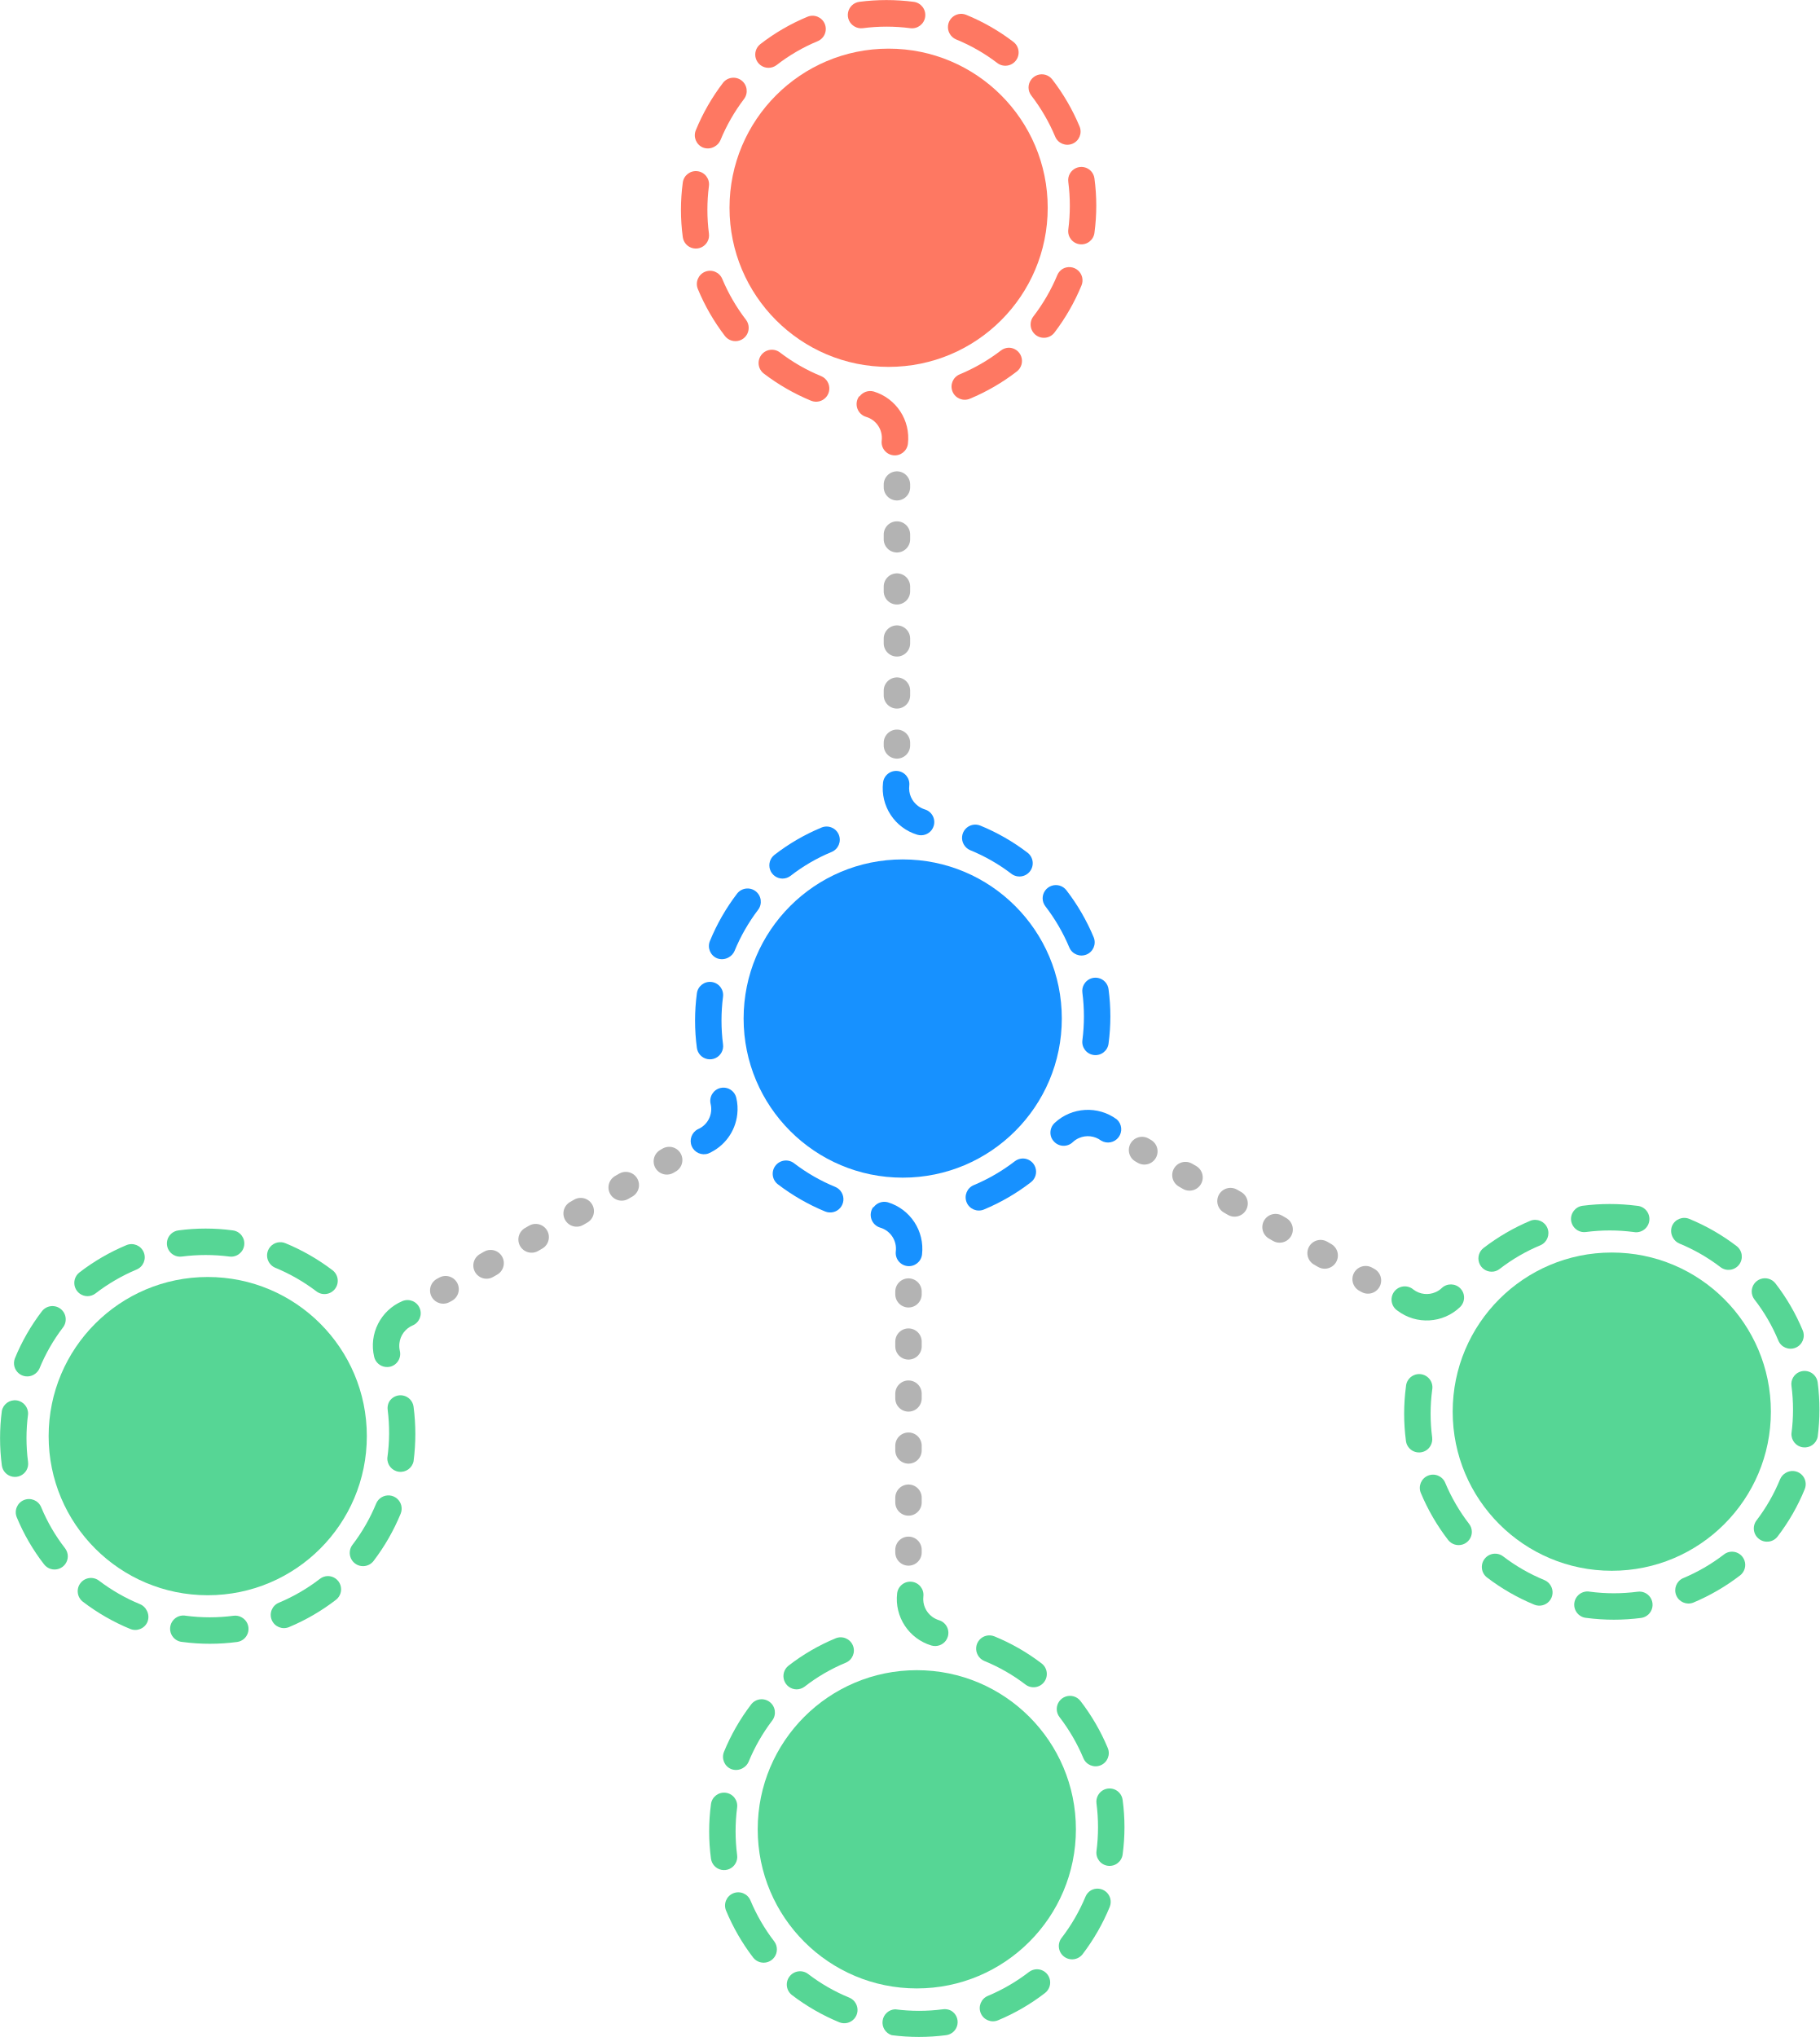
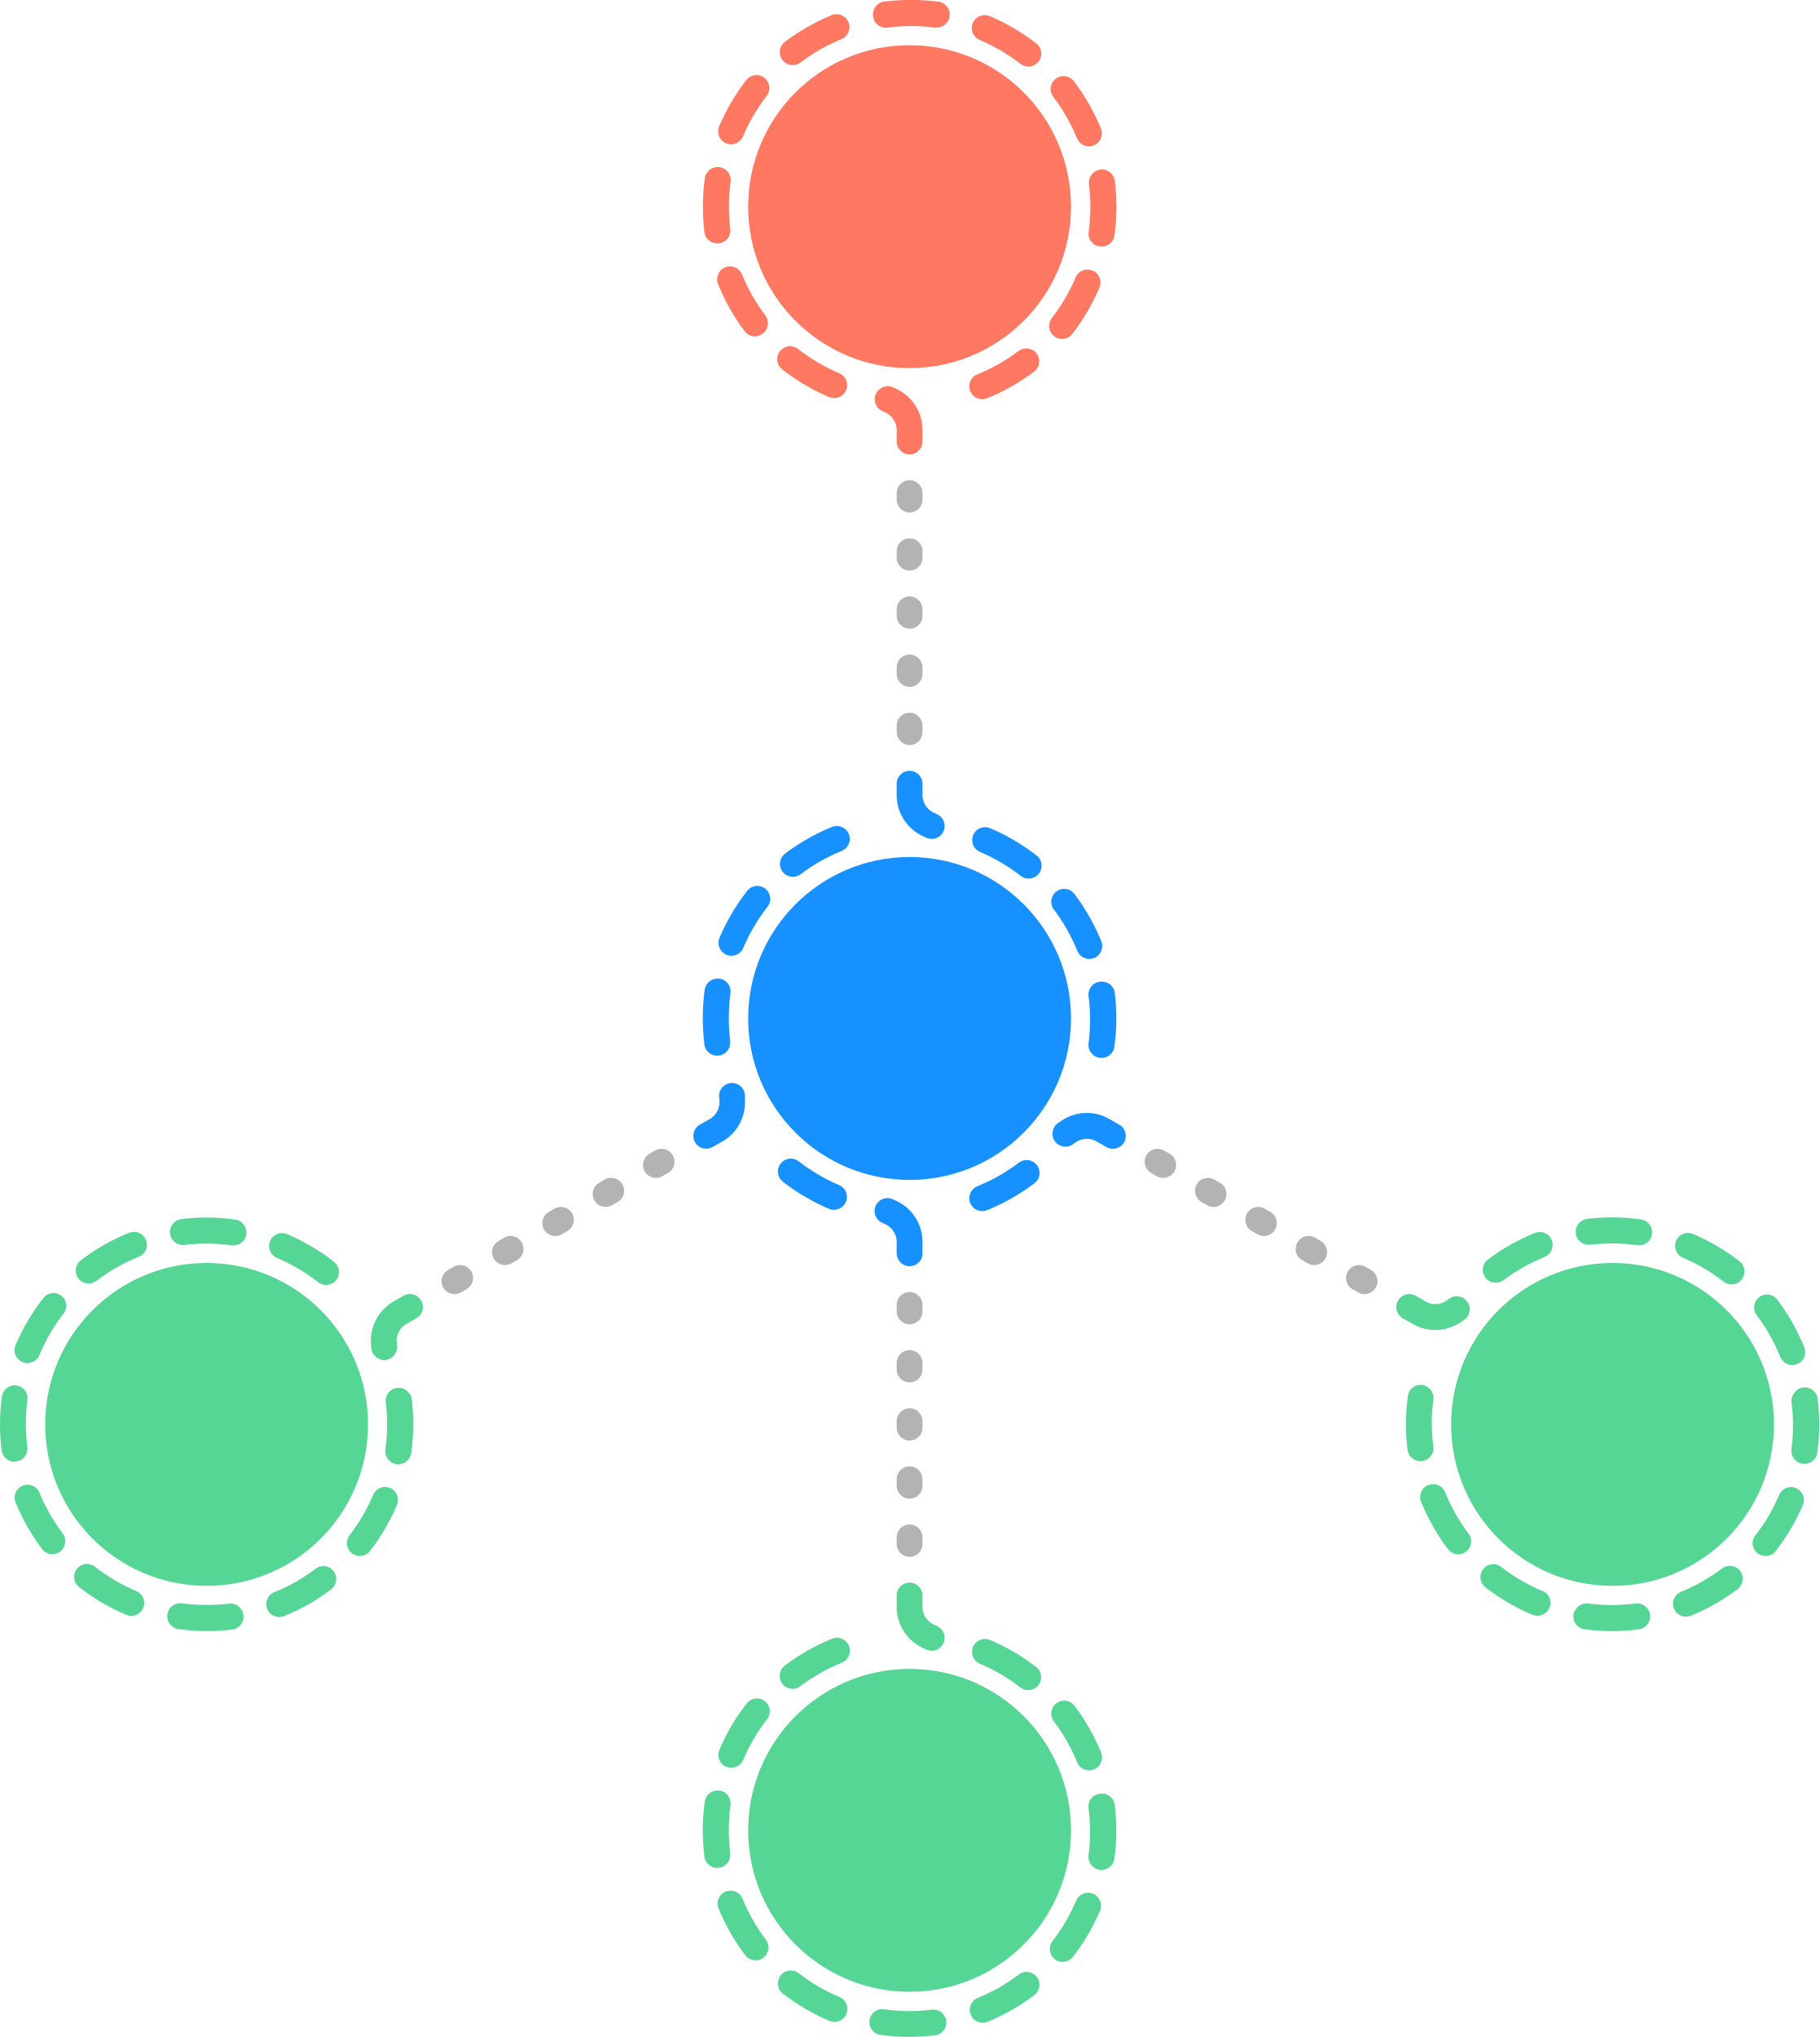
- <svg xmlns="http://www.w3.org/2000/svg" xmlns:xlink="http://www.w3.org/1999/xlink" id="Layer_1" data-name="Layer 1" viewBox="0 0 258.12 288.93">
+ <svg xmlns="http://www.w3.org/2000/svg" viewBox="0 0 281.75 315.43">
  <defs>
-     <style>.cls-1{fill:url(#linear-gradient);}.cls-2{fill:url(#linear-gradient-2);}.cls-3,.cls-4{fill:none;stroke:#b3b3b3;stroke-linecap:round;stroke-miterlimit:10;stroke-width:3.75px;}.cls-4{stroke-dasharray:0.67 6.71;}.cls-5{fill:url(#linear-gradient-3);}.cls-6{fill:url(#linear-gradient-4);}.cls-7{fill:url(#linear-gradient-5);}.cls-8{fill:url(#linear-gradient-6);}.cls-9{fill:url(#linear-gradient-7);}.cls-10{fill:url(#linear-gradient-8);}.cls-11{fill:url(#linear-gradient-9);}.cls-12{fill:url(#linear-gradient-10);}.cls-13{fill:url(#linear-gradient-11);}.cls-14{fill:url(#linear-gradient-12);}.cls-15{fill:url(#linear-gradient-13);}.cls-16{fill:#56d695;}.cls-17{fill:#fe7862;}</style>
-     <linearGradient id="linear-gradient" x1="109.13" y1="120.92" x2="119.13" y2="120.92" gradientUnits="userSpaceOnUse">
-       <stop offset="0" stop-color="#1791ff" />
-       <stop offset="1" stop-color="#1791ff" />
-     </linearGradient>
-     <linearGradient id="linear-gradient-2" x1="109.13" y1="120.92" x2="119.13" y2="120.92" gradientTransform="translate(-55.08 83.38) rotate(-30)" xlink:href="#linear-gradient" />
-     <linearGradient id="linear-gradient-3" x1="98.59" y1="144.76" x2="102.59" y2="144.76" xlink:href="#linear-gradient" />
-     <linearGradient id="linear-gradient-4" x1="93.76" y1="129.81" x2="100.06" y2="129.81" gradientTransform="translate(183.49 298.64) rotate(-173.74)" xlink:href="#linear-gradient" />
-     <linearGradient id="linear-gradient-5" x1="109.62" y1="168.3" x2="119.65" y2="168.3" xlink:href="#linear-gradient" />
-     <linearGradient id="linear-gradient-6" x1="93.93" y1="131.31" x2="100.23" y2="131.31" gradientTransform="translate(290.61 174.3) rotate(126.26)" xlink:href="#linear-gradient" />
-     <linearGradient id="linear-gradient-7" x1="136.99" y1="168.01" x2="146.99" y2="168.01" xlink:href="#linear-gradient" />
-     <linearGradient id="linear-gradient-8" x1="92.72" y1="132.21" x2="99.01" y2="132.21" gradientTransform="translate(236.48 19.36) rotate(66.26)" xlink:href="#linear-gradient" />
-     <linearGradient id="linear-gradient-9" x1="153.53" y1="144.17" x2="157.53" y2="144.17" xlink:href="#linear-gradient" />
-     <linearGradient id="linear-gradient-10" x1="162.65" y1="111.72" x2="166.65" y2="111.72" gradientTransform="translate(-46.75 116.05) rotate(-30)" xlink:href="#linear-gradient" />
-     <linearGradient id="linear-gradient-11" x1="136.47" y1="120.63" x2="146.5" y2="120.63" xlink:href="#linear-gradient" />
-     <linearGradient id="linear-gradient-12" x1="91.17" y1="130.11" x2="97.46" y2="130.11" gradientTransform="matrix(0.59, -0.81, 0.81, 0.59, -31.88, 113.12)" xlink:href="#linear-gradient" />
-     <linearGradient id="linear-gradient-13" x1="105.49" y1="144.47" x2="150.63" y2="144.47" xlink:href="#linear-gradient" />
+     <style>.a{fill:#fe7862;}.b{fill:#1791ff;}.c{fill:#b3b3b3;}.d{fill:#56d695;}</style>
  </defs>
-   <path class="cls-1" d="M111,124.62a1.88,1.88,0,0,1-1.14-3.36,29,29,0,0,1,6.68-3.88,1.87,1.87,0,0,1,1.44,3.46,25.22,25.22,0,0,0-5.83,3.39A1.9,1.9,0,0,1,111,124.62Z" />
-   <path class="cls-2" d="M103.36,135.8a1.9,1.9,0,0,1-1.65.12,1.88,1.88,0,0,1-1-2.45,29.48,29.48,0,0,1,3.84-6.7,1.87,1.87,0,0,1,3,2.27,26.09,26.09,0,0,0-3.35,5.85A1.88,1.88,0,0,1,103.36,135.8Z" />
-   <line class="cls-3" x1="128.88" y1="220.2" x2="128.88" y2="219.83" />
-   <line class="cls-4" x1="128.88" y1="213.11" x2="128.88" y2="186.93" />
-   <line class="cls-3" x1="128.88" y1="183.58" x2="128.88" y2="183.2" />
-   <path class="cls-5" d="M102.34,149.31a1.87,1.87,0,0,1-3.48-.68,29,29,0,0,1,0-7.73,1.87,1.87,0,1,1,3.71.48,26.29,26.29,0,0,0,0,6.75A1.83,1.83,0,0,1,102.34,149.31Z" />
-   <path class="cls-6" d="M102.83,154.28a1.87,1.87,0,0,1,1.62,1.43,6.8,6.8,0,0,1,.14,2.34,6.88,6.88,0,0,1-4.12,5.57A1.88,1.88,0,0,1,99,160.17a3.1,3.1,0,0,0,1.81-3.59,1.88,1.88,0,0,1,1.39-2.26A2,2,0,0,1,102.83,154.28Z" />
-   <path class="cls-7" d="M119.4,169.16a1.88,1.88,0,0,1-2.34,2.68,29.73,29.73,0,0,1-6.7-3.85,1.88,1.88,0,0,1,2.28-3,25.54,25.54,0,0,0,5.85,3.36A1.86,1.86,0,0,1,119.4,169.16Z" />
-   <path class="cls-8" d="M123.94,171.22a1.89,1.89,0,0,1,2-.69,6.9,6.9,0,0,1,4.86,7.41,1.87,1.87,0,0,1-3.72-.44,3.12,3.12,0,0,0-2.21-3.37,1.89,1.89,0,0,1-1-2.91Z" />
-   <path class="cls-9" d="M145.12,164.32a1.88,1.88,0,0,1,1.14,3.36,29.34,29.34,0,0,1-6.68,3.88,1.87,1.87,0,1,1-1.44-3.46,26,26,0,0,0,5.83-3.39A1.9,1.9,0,0,1,145.12,164.32Z" />
-   <path class="cls-10" d="M149.17,161.41a1.88,1.88,0,0,1,.43-2.12,6.91,6.91,0,0,1,8.84-.51,1.88,1.88,0,0,1-2.24,3,3.13,3.13,0,0,0-3.13-.36,3,3,0,0,0-.89.59,1.87,1.87,0,0,1-2.65-.08A1.84,1.84,0,0,1,149.17,161.41Z" />
-   <path class="cls-11" d="M153.78,139.62a1.87,1.87,0,0,1,3.48.69,28.92,28.92,0,0,1,0,7.72,1.87,1.87,0,1,1-3.71-.48,26.22,26.22,0,0,0,0-6.74A1.86,1.86,0,0,1,153.78,139.62Z" />
-   <path class="cls-12" d="M147.91,127.41a1.88,1.88,0,0,1,3.36-1.15,29.56,29.56,0,0,1,3.88,6.68,1.87,1.87,0,1,1-3.46,1.44,26.17,26.17,0,0,0-3.39-5.83A1.87,1.87,0,0,1,147.91,127.41Z" />
-   <path class="cls-13" d="M136.72,119.77a1.88,1.88,0,0,1,2.34-2.67,29.32,29.32,0,0,1,6.7,3.84,1.88,1.88,0,0,1-2.28,3,25.5,25.5,0,0,0-5.85-3.35A1.88,1.88,0,0,1,136.72,119.77Z" />
-   <path class="cls-14" d="M132.18,117.71a1.89,1.89,0,0,1-2.05.69,6.89,6.89,0,0,1-4.86-7.4,1.87,1.87,0,1,1,3.72.44,3.13,3.13,0,0,0,1.26,2.89,3.4,3.4,0,0,0,.95.48,1.87,1.87,0,0,1,1.26,2.33A1.89,1.89,0,0,1,132.18,117.71Z" />
-   <circle class="cls-15" cx="128.06" cy="144.47" r="22.57" />
-   <path class="cls-16" d="M113,239.62a1.88,1.88,0,0,1-1.14-3.36,29,29,0,0,1,6.68-3.88,1.87,1.87,0,0,1,1.44,3.46,25.22,25.22,0,0,0-5.83,3.39A1.9,1.9,0,0,1,113,239.62Z" />
-   <path class="cls-16" d="M104.34,264.31a1.87,1.87,0,0,1-3.48-.68,29,29,0,0,1,0-7.73,1.87,1.87,0,1,1,3.71.48,26.29,26.29,0,0,0,0,6.75A1.83,1.83,0,0,1,104.34,264.31Z" />
-   <path class="cls-16" d="M121.4,284.16a1.88,1.88,0,0,1-2.34,2.68,29.73,29.73,0,0,1-6.7-3.85,1.88,1.88,0,0,1,2.28-3,25.54,25.54,0,0,0,5.85,3.36A1.86,1.86,0,0,1,121.4,284.16Z" />
-   <path class="cls-16" d="M147.12,279.32a1.88,1.88,0,0,1,1.14,3.36,29.34,29.34,0,0,1-6.68,3.88,1.87,1.87,0,0,1-1.44-3.46,26,26,0,0,0,5.83-3.39A1.9,1.9,0,0,1,147.12,279.32Z" />
-   <path class="cls-16" d="M105.36,250.8a1.9,1.9,0,0,1-1.65.12,1.88,1.88,0,0,1-1-2.45,29.48,29.48,0,0,1,3.84-6.7,1.87,1.87,0,0,1,3,2.27,26.09,26.09,0,0,0-3.35,5.85A1.88,1.88,0,0,1,105.36,250.8Z" />
-   <path class="cls-16" d="M110.21,276.52a1.88,1.88,0,0,1-3.36,1.15A29.56,29.56,0,0,1,103,271a1.87,1.87,0,0,1,3.46-1.44,26,26,0,0,0,3.39,5.83A1.87,1.87,0,0,1,110.21,276.52Z" />
-   <path class="cls-16" d="M134.91,285.19a1.87,1.87,0,0,1-.69,3.48,29.78,29.78,0,0,1-7.72,0A1.88,1.88,0,0,1,127,285a25.78,25.78,0,0,0,6.74,0A1.93,1.93,0,0,1,134.91,285.19Z" />
-   <path class="cls-16" d="M154.76,268.13a1.88,1.88,0,0,1,2.67,2.34,29.69,29.69,0,0,1-3.84,6.7,1.88,1.88,0,1,1-3-2.28A26.09,26.09,0,0,0,154,269,1.88,1.88,0,0,1,154.76,268.13Z" />
-   <path class="cls-16" d="M155.78,254.62a1.87,1.87,0,0,1,3.48.69,28.92,28.92,0,0,1,0,7.72,1.87,1.87,0,1,1-3.71-.48,26.22,26.22,0,0,0,0-6.74A1.86,1.86,0,0,1,155.78,254.62Z" />
-   <path class="cls-16" d="M149.91,242.41a1.88,1.88,0,0,1,3.36-1.15,29.56,29.56,0,0,1,3.88,6.68,1.87,1.87,0,0,1-3.46,1.44,26.17,26.17,0,0,0-3.39-5.83A1.87,1.87,0,0,1,149.91,242.41Z" />
-   <path class="cls-16" d="M138.72,234.77a1.88,1.88,0,0,1,2.34-2.67,29.32,29.32,0,0,1,6.7,3.84,1.88,1.88,0,1,1-2.28,3,25.5,25.5,0,0,0-5.85-3.35A1.88,1.88,0,0,1,138.72,234.77Z" />
-   <path class="cls-16" d="M134.18,232.71a1.89,1.89,0,0,1-2.05.69,6.89,6.89,0,0,1-4.86-7.4,1.87,1.87,0,0,1,3.72.44,3.13,3.13,0,0,0,1.26,2.89,3.4,3.4,0,0,0,.95.48,1.87,1.87,0,0,1,1.26,2.33A1.89,1.89,0,0,1,134.18,232.71Z" />
-   <circle class="cls-16" cx="130.06" cy="259.47" r="22.57" />
-   <line class="cls-3" x1="62.88" y1="183.04" x2="63.21" y2="182.86" />
-   <line class="cls-4" x1="69.02" y1="179.5" x2="91.69" y2="166.41" />
-   <line class="cls-3" x1="94.6" y1="164.73" x2="94.93" y2="164.54" />
-   <path class="cls-16" d="M38.13,179a1.88,1.88,0,0,1,2.34-2.67,29.69,29.69,0,0,1,6.7,3.84,1.88,1.88,0,1,1-2.28,3A26.09,26.09,0,0,0,39,179.8,1.88,1.88,0,0,1,38.13,179Z" />
-   <path class="cls-16" d="M12.41,183.85a1.88,1.88,0,0,1-1.15-3.36,29.56,29.56,0,0,1,6.68-3.88,1.87,1.87,0,0,1,1.44,3.46,26.17,26.17,0,0,0-5.83,3.39A1.87,1.87,0,0,1,12.41,183.85Z" />
-   <path class="cls-16" d="M3.75,208.55a1.88,1.88,0,0,1-3.49-.69,29.85,29.85,0,0,1,0-7.73,1.88,1.88,0,0,1,3.72.49,25.78,25.78,0,0,0,0,6.74A1.86,1.86,0,0,1,3.75,208.55Z" />
-   <path class="cls-16" d="M20.8,228.4a1.9,1.9,0,0,1,.12,1.65,1.88,1.88,0,0,1-2.45,1,29.52,29.52,0,0,1-6.7-3.85,1.87,1.87,0,0,1,2.27-3,26.09,26.09,0,0,0,5.85,3.35A1.83,1.83,0,0,1,20.8,228.4Z" />
-   <path class="cls-16" d="M24.62,178a1.87,1.87,0,0,1,.69-3.48,28.92,28.92,0,0,1,7.72,0,1.87,1.87,0,1,1-.48,3.71,26.22,26.22,0,0,0-6.74,0A1.86,1.86,0,0,1,24.62,178Z" />
-   <path class="cls-16" d="M4.77,195A1.88,1.88,0,0,1,2.1,192.7,29.11,29.11,0,0,1,5.94,186a1.88,1.88,0,0,1,3,2.28,25.5,25.5,0,0,0-3.35,5.85A1.93,1.93,0,0,1,4.77,195Z" />
-   <path class="cls-16" d="M9.62,220.76a1.88,1.88,0,0,1-3.36,1.14,29,29,0,0,1-3.88-6.68,1.87,1.87,0,0,1,3.46-1.44,25.22,25.22,0,0,0,3.39,5.83A1.9,1.9,0,0,1,9.62,220.76Z" />
-   <path class="cls-16" d="M34.31,229.42a1.87,1.87,0,0,1-.68,3.48,29.42,29.42,0,0,1-7.73,0,1.88,1.88,0,1,1,.48-3.72,25.85,25.85,0,0,0,6.75,0A1.83,1.83,0,0,1,34.31,229.42Z" />
-   <path class="cls-16" d="M46.52,223.55a1.88,1.88,0,0,1,1.15,3.36A29.56,29.56,0,0,1,41,230.79a1.87,1.87,0,1,1-1.44-3.46,26,26,0,0,0,5.83-3.39A1.87,1.87,0,0,1,46.52,223.55Z" />
-   <path class="cls-16" d="M54.16,212.36a1.88,1.88,0,0,1,2.68,2.34A29.73,29.73,0,0,1,53,221.4a1.88,1.88,0,0,1-3-2.28,25.75,25.75,0,0,0,3.36-5.85A1.86,1.86,0,0,1,54.16,212.36Z" />
-   <path class="cls-16" d="M55.19,198.85a1.87,1.87,0,0,1,3.48.69,29.78,29.78,0,0,1,0,7.72,1.88,1.88,0,0,1-3.72-.48A25.78,25.78,0,0,0,55,200,1.93,1.93,0,0,1,55.19,198.85Z" />
-   <path class="cls-16" d="M54.7,193.89a1.87,1.87,0,0,1-1.62-1.43,6.86,6.86,0,0,1,4-7.91A1.87,1.87,0,0,1,58.54,188a3.14,3.14,0,0,0-1.88,2.53,3.2,3.2,0,0,0,.06,1.07,1.87,1.87,0,0,1-1.39,2.26A1.93,1.93,0,0,1,54.7,193.89Z" />
-   <circle class="cls-16" cx="29.47" cy="203.7" r="22.57" />
-   <line class="cls-3" x1="127.24" y1="68.73" x2="127.24" y2="69.11" />
-   <line class="cls-4" x1="127.24" y1="75.82" x2="127.24" y2="102" />
-   <line class="cls-3" x1="127.24" y1="105.36" x2="127.24" y2="105.73" />
-   <path class="cls-17" d="M143.12,49.32a1.88,1.88,0,0,1,1.14,3.36,29.34,29.34,0,0,1-6.68,3.88,1.87,1.87,0,0,1-1.44-3.46A26,26,0,0,0,142,49.71,1.9,1.9,0,0,1,143.12,49.32Z" />
-   <path class="cls-17" d="M150.76,38.13a1.88,1.88,0,0,1,2.67,2.34,29.69,29.69,0,0,1-3.84,6.7,1.88,1.88,0,1,1-3-2.28A26.09,26.09,0,0,0,150,39,1.88,1.88,0,0,1,150.76,38.13Z" />
-   <path class="cls-17" d="M151.78,24.62a1.87,1.87,0,0,1,3.48.69,28.92,28.92,0,0,1,0,7.72,1.87,1.87,0,1,1-3.71-.48,26.22,26.22,0,0,0,0-6.74A1.86,1.86,0,0,1,151.78,24.62Z" />
-   <path class="cls-17" d="M134.72,4.77a1.88,1.88,0,0,1,2.34-2.67,29.32,29.32,0,0,1,6.7,3.84,1.88,1.88,0,1,1-2.28,3,25.5,25.5,0,0,0-5.85-3.35A1.88,1.88,0,0,1,134.72,4.77Z" />
-   <path class="cls-17" d="M121.21,3.75A1.88,1.88,0,0,1,121.9.26a29.78,29.78,0,0,1,7.72,0A1.88,1.88,0,1,1,129.14,4a25.78,25.78,0,0,0-6.74,0A1.86,1.86,0,0,1,121.21,3.75Z" />
-   <path class="cls-17" d="M109,9.62a1.88,1.88,0,0,1-1.14-3.36,29,29,0,0,1,6.68-3.88A1.87,1.87,0,1,1,116,5.84a25.22,25.22,0,0,0-5.83,3.39A1.9,1.9,0,0,1,109,9.62Z" />
-   <path class="cls-17" d="M145.91,12.41a1.88,1.88,0,0,1,3.36-1.15,29.56,29.56,0,0,1,3.88,6.68,1.87,1.87,0,0,1-3.46,1.44,26.17,26.17,0,0,0-3.39-5.83A1.87,1.87,0,0,1,145.91,12.41Z" />
-   <path class="cls-17" d="M101.36,20.8a1.9,1.9,0,0,1-1.65.12,1.88,1.88,0,0,1-1-2.45,29.48,29.48,0,0,1,3.84-6.7,1.87,1.87,0,0,1,3,2.27,26.09,26.09,0,0,0-3.35,5.85A1.88,1.88,0,0,1,101.36,20.8Z" />
-   <path class="cls-17" d="M100.34,34.31a1.87,1.87,0,0,1-3.48-.68,29,29,0,0,1,0-7.73,1.87,1.87,0,1,1,3.71.48,26.29,26.29,0,0,0,0,6.75A1.83,1.83,0,0,1,100.34,34.31Z" />
-   <path class="cls-17" d="M106.21,46.52a1.88,1.88,0,0,1-3.36,1.15A29.56,29.56,0,0,1,99,41a1.87,1.87,0,0,1,3.46-1.44,26,26,0,0,0,3.39,5.83A1.87,1.87,0,0,1,106.21,46.52Z" />
-   <path class="cls-17" d="M117.4,54.16a1.88,1.88,0,0,1-2.34,2.68,29.73,29.73,0,0,1-6.7-3.85,1.88,1.88,0,0,1,2.28-3,25.54,25.54,0,0,0,5.85,3.36A1.86,1.86,0,0,1,117.4,54.16Z" />
-   <path class="cls-17" d="M121.94,56.22a1.89,1.89,0,0,1,2-.69,6.9,6.9,0,0,1,4.86,7.41,1.87,1.87,0,0,1-3.72-.44,3.12,3.12,0,0,0-2.21-3.37,1.89,1.89,0,0,1-1-2.91Z" />
-   <circle class="cls-17" cx="126.06" cy="29.47" r="22.57" />
-   <line class="cls-3" x1="194.06" y1="181.62" x2="193.73" y2="181.44" />
-   <line class="cls-4" x1="187.92" y1="178.08" x2="165.25" y2="164.99" />
-   <line class="cls-3" x1="162.34" y1="163.31" x2="162.01" y2="163.12" />
-   <path class="cls-16" d="M202.93,205.08a1.85,1.85,0,0,1-1.37.92,1.87,1.87,0,0,1-2.11-1.61,29.34,29.34,0,0,1,0-7.72,1.88,1.88,0,1,1,3.72.48,25.85,25.85,0,0,0,0,6.75A1.91,1.91,0,0,1,202.93,205.08Z" />
-   <path class="cls-16" d="M220,224.93a1.88,1.88,0,0,1-2.34,2.68,29.73,29.73,0,0,1-6.7-3.85,1.88,1.88,0,0,1,2.28-3,25.75,25.75,0,0,0,5.85,3.36A1.86,1.86,0,0,1,220,224.93Z" />
-   <path class="cls-16" d="M245.71,220.09a1.88,1.88,0,0,1,1.15,3.36,29.94,29.94,0,0,1-6.68,3.88,1.88,1.88,0,0,1-1.44-3.47,25.75,25.75,0,0,0,5.83-3.38A1.81,1.81,0,0,1,245.71,220.09Z" />
-   <path class="cls-16" d="M254.37,195.39a1.88,1.88,0,0,1,3.49.69,29.78,29.78,0,0,1,0,7.72,1.88,1.88,0,0,1-3.72-.48,25.85,25.85,0,0,0,0-6.75A1.84,1.84,0,0,1,254.37,195.39Z" />
-   <path class="cls-16" d="M208.8,217.29a1.88,1.88,0,0,1-3.36,1.15,29.56,29.56,0,0,1-3.88-6.68,1.87,1.87,0,1,1,3.46-1.44,26,26,0,0,0,3.39,5.83A1.87,1.87,0,0,1,208.8,217.29Z" />
-   <path class="cls-16" d="M233.5,226a1.88,1.88,0,0,1-.69,3.49,29.78,29.78,0,0,1-7.72,0,1.88,1.88,0,1,1,.48-3.72,25.78,25.78,0,0,0,6.74,0A1.86,1.86,0,0,1,233.5,226Z" />
-   <path class="cls-16" d="M253.35,208.9a1.87,1.87,0,0,1,2.67,2.33,29.11,29.11,0,0,1-3.84,6.7,1.87,1.87,0,1,1-3-2.27,25.71,25.71,0,0,0,3.35-5.85A1.88,1.88,0,0,1,253.35,208.9Z" />
-   <path class="cls-16" d="M248.5,183.18a1.88,1.88,0,0,1,3.36-1.15,29.19,29.19,0,0,1,3.88,6.68,1.87,1.87,0,0,1-3.46,1.44,25.22,25.22,0,0,0-3.39-5.83A1.87,1.87,0,0,1,248.5,183.18Z" />
-   <path class="cls-16" d="M237.32,175.54a1.91,1.91,0,0,1-.12-1.65,1.88,1.88,0,0,1,2.45-1,29.52,29.52,0,0,1,6.7,3.85,1.87,1.87,0,0,1-2.27,3,25.75,25.75,0,0,0-5.85-3.36A1.86,1.86,0,0,1,237.32,175.54Z" />
-   <path class="cls-16" d="M223.81,174.52a1.92,1.92,0,0,1-.93-1.38,1.89,1.89,0,0,1,1.61-2.11,29.85,29.85,0,0,1,7.73,0,1.88,1.88,0,1,1-.48,3.72,25.85,25.85,0,0,0-6.75,0A1.83,1.83,0,0,1,223.81,174.52Z" />
-   <path class="cls-16" d="M211.6,180.38a1.88,1.88,0,0,1-1.15-3.36,29.94,29.94,0,0,1,6.68-3.88,1.88,1.88,0,0,1,1.44,3.47,25.54,25.54,0,0,0-5.83,3.38A1.81,1.81,0,0,1,211.6,180.38Z" />
-   <path class="cls-16" d="M207.54,183.29a1.88,1.88,0,0,1-.43,2.12,6.85,6.85,0,0,1-8.84.51,1.88,1.88,0,1,1,2.25-3,3.1,3.1,0,0,0,3.13.36,2.94,2.94,0,0,0,.89-.59,1.88,1.88,0,0,1,2.65.08A1.81,1.81,0,0,1,207.54,183.29Z" />
-   <circle class="cls-16" cx="228.65" cy="200.23" r="22.57" />
+   <path class="a" d="M152.14,61.82a2,2,0,0,1-.75-3.86,27.87,27.87,0,0,0,6.35-3.6,2,2,0,1,1,2.42,3.19,32,32,0,0,1-7.27,4.12A2,2,0,0,1,152.14,61.82Z" transform="translate(-0.01)" />
+   <path class="a" d="M129.19,61.64a2.13,2.13,0,0,1-.78-.16,32.21,32.21,0,0,1-7.2-4.24,2,2,0,1,1,2.46-3.15,28.08,28.08,0,0,0,6.3,3.7,2,2,0,0,1-.78,3.85Z" transform="translate(-0.01)" />
+   <path class="a" d="M116.94,52.09a2,2,0,0,1-1.59-.79A31.81,31.81,0,0,1,111.22,44a2,2,0,0,1,3.71-1.5,27.91,27.91,0,0,0,3.61,6.35,2,2,0,0,1-1.6,3.2Z" transform="translate(-0.01)" />
+   <path class="a" d="M170.6,38.17a1.32,1.32,0,0,1-.28,0,2,2,0,0,1-1.71-2.25,27.72,27.72,0,0,0,.27-3.86,28.65,28.65,0,0,0-.21-3.45v-.12a2,2,0,1,1,4-.47v.08a33.13,33.13,0,0,1,.24,4,32.57,32.57,0,0,1-.3,4.41A2,2,0,0,1,170.6,38.17Z" transform="translate(-0.01)" />
+   <path class="a" d="M111.1,37.69a2,2,0,0,1-2-1.72.44.44,0,0,0,0-.1,33,33,0,0,1,.06-8.26,2,2,0,0,1,4,.55,26.76,26.76,0,0,0-.26,3.8,28.4,28.4,0,0,0,.21,3.45,2,2,0,0,1-1.73,2.26Z" transform="translate(-0.01)" />
+   <path class="a" d="M168.66,22.66a2,2,0,0,1-1.85-1.24,28,28,0,0,0-3.62-6.35,2,2,0,1,1,3.18-2.42,31.48,31.48,0,0,1,4.14,7.26,2,2,0,0,1-1.09,2.6A2.06,2.06,0,0,1,168.66,22.66Z" transform="translate(-0.01)" />
+   <path class="a" d="M113.23,22.34a1.9,1.9,0,0,1-.77-.16,2,2,0,0,1-1.07-2.62,32,32,0,0,1,4.23-7.2,2,2,0,0,1,3.16,2.45,27.78,27.78,0,0,0-3.7,6.31A2,2,0,0,1,113.23,22.34Z" transform="translate(-0.01)" />
+   <path class="a" d="M159.27,10.3a2,2,0,0,1-1.22-.42,28.33,28.33,0,0,0-6.31-3.69A2,2,0,0,1,153.3,2.5a32.52,32.52,0,0,1,7.2,4.22,2,2,0,0,1,.35,2.81A2,2,0,0,1,159.27,10.3Z" transform="translate(-0.01)" />
+   <path class="a" d="M122.77,10.08a2,2,0,0,1-1.21-3.59,32.38,32.38,0,0,1,7.25-4.14,2,2,0,0,1,1.51,3.71A27.91,27.91,0,0,0,124,9.67,1.94,1.94,0,0,1,122.77,10.08Z" transform="translate(-0.01)" />
+   <path class="b" d="M113.28,148a2,2,0,0,1-.78-.16,2,2,0,0,1-1.06-2.62,32.17,32.17,0,0,1,4.23-7.2,2,2,0,1,1,3.15,2.46,28.47,28.47,0,0,0-3.7,6.3A2,2,0,0,1,113.28,148Z" transform="translate(-0.01)" />
+   <path class="b" d="M122.81,135.78a2,2,0,0,1-1.21-3.6,31.81,31.81,0,0,1,7.26-4.13,2,2,0,0,1,1.51,3.71,27.54,27.54,0,0,0-6.35,3.61A2,2,0,0,1,122.81,135.78Z" transform="translate(-0.01)" />
+   <path class="a" d="M145,4.27h-.27a27.77,27.77,0,0,0-7.23,0,2,2,0,0,1-2.27-1.73A2,2,0,0,1,136.89.25H137a32.4,32.4,0,0,1,8.23,0,2,2,0,0,1-.27,4Z" transform="translate(-0.01)" />
+   <path class="c" d="M140.88,115.36a2,2,0,0,1-2-2v-1a2,2,0,0,1,4,0v1A2,2,0,0,1,140.88,115.36Zm0-9a2,2,0,0,1-2-2v-1a2,2,0,0,1,4,0v1A2,2,0,0,1,140.88,106.36Zm0-9a2,2,0,0,1-2-2v-1a2,2,0,0,1,4,0v1A2,2,0,0,1,140.88,97.36Zm0-9a2,2,0,0,1-2-2v-1a2,2,0,0,1,4,0v1A2,2,0,0,1,140.88,88.36Zm0-9a2,2,0,0,1-2-2v-1a2,2,0,0,1,4,0v1A2,2,0,0,1,140.88,79.36Z" transform="translate(-0.01)" />
+   <circle class="a" cx="140.87" cy="32" r="25" />
+   <path class="a" d="M140.88,70.36a2,2,0,0,1-2-2v-2a3.08,3.08,0,0,0-1.56-2.4l-.68-.32A2,2,0,1,1,138.36,60l.6.28a7,7,0,0,1,3.92,6.05v2A2,2,0,0,1,140.88,70.36Z" transform="translate(-0.01)" />
+   <path class="b" d="M152.57,128.08a2,2,0,0,1,.78.16,32.17,32.17,0,0,1,7.2,4.23,2,2,0,0,1-2.46,3.16,28.12,28.12,0,0,0-6.3-3.71,2,2,0,0,1,.78-3.84Z" transform="translate(-0.01)" />
+   <path class="b" d="M111.16,151.54l.28,0a2,2,0,0,1,1.7,2.26,29.21,29.21,0,0,0-.26,3.86,28.65,28.65,0,0,0,.21,3.45v.11a2,2,0,1,1-4,.48v-.08a33.26,33.26,0,0,1-.24-4,32.35,32.35,0,0,1,.3-4.41A2,2,0,0,1,111.16,151.54Z" transform="translate(-0.01)" />
+   <path class="b" d="M170.66,152a2,2,0,0,1,2,1.71s0,.09,0,.1a31.9,31.9,0,0,1-.06,8.27,2,2,0,0,1-4-.55,28.23,28.23,0,0,0,0-7.26,2,2,0,0,1,1.73-2.25Z" transform="translate(-0.01)" />
+   <path class="b" d="M163.83,137.9a2,2,0,0,1,2.56.5l.06.08a32.53,32.53,0,0,1,4.08,7.18,2,2,0,1,1-3.7,1.51,29.27,29.27,0,0,0-1.68-3.42,26.25,26.25,0,0,0-1.91-2.89,2,2,0,0,1,.37-2.81A1.43,1.43,0,0,1,163.83,137.9Z" transform="translate(-0.01)" />
+   <path class="b" d="M122.49,179.41a2,2,0,0,1,1.22.42,28,28,0,0,0,6.31,3.7,2,2,0,0,1-1.56,3.68,31.76,31.76,0,0,1-7.2-4.22,2,2,0,0,1,1.23-3.58Z" transform="translate(-0.01)" />
+   <path class="b" d="M159,179.63a2,2,0,0,1,1.21,3.6,32,32,0,0,1-7.25,4.13,2,2,0,1,1-1.51-3.7,28,28,0,0,0,6.35-3.62A2,2,0,0,1,159,179.63Z" transform="translate(-0.01)" />
+   <circle class="b" cx="140.87" cy="157.71" r="25" />
+   <path class="b" d="M140.88,119.36a2,2,0,0,1,2,2v2a3.08,3.08,0,0,0,1.56,2.4l.68.32a2,2,0,1,1-1.72,3.61l-.6-.28a7,7,0,0,1-3.92-6.05v-2A2,2,0,0,1,140.88,119.36Z" transform="translate(-0.01)" />
+   <path class="d" d="M261.43,190.92a2,2,0,0,1,.78.16,32.17,32.17,0,0,1,7.2,4.23,2,2,0,0,1-2.46,3.16,27.75,27.75,0,0,0-6.3-3.71,2,2,0,0,1,.78-3.84Z" transform="translate(-0.01)" />
+   <path class="d" d="M52.2,195.91a2,2,0,0,1-3,2.58,27.8,27.8,0,0,0-6.29-3.7,2,2,0,1,1,1.55-3.69,31.84,31.84,0,0,1,7.21,4.24A2.25,2.25,0,0,1,52.2,195.91Z" transform="translate(-0.01)" />
+   <path class="d" d="M63.52,215.88a1.9,1.9,0,0,1,.25.75A32,32,0,0,1,63.7,225a2,2,0,1,1-4-.55,28,28,0,0,0,.06-7.31,2,2,0,0,1,3.72-1.24Z" transform="translate(-0.01)" />
+   <path class="d" d="M37.9,189.86a2,2,0,0,1,.25,1.28,2,2,0,0,1-2.26,1.7,28,28,0,0,0-7.31-.06,2,2,0,0,1-.48-4,32,32,0,0,1,8.35.07A2,2,0,0,1,37.9,189.86Z" transform="translate(-0.01)" />
+   <path class="d" d="M255.61,189.84a1.92,1.92,0,0,1,.25,1.27,2,2,0,0,1-2.26,1.71,28.39,28.39,0,0,0-7.31-.07,2,2,0,0,1-.48-4,32,32,0,0,1,8.35.08A2,2,0,0,1,255.61,189.84Z" transform="translate(-0.01)" />
+   <path class="d" d="M61.38,231.25a2,2,0,0,1,.11,1.78,32,32,0,0,1-4.23,7.21,2,2,0,0,1-3.15-2.46,28,28,0,0,0,3.69-6.3,2,2,0,0,1,2.62-1.07A2,2,0,0,1,61.38,231.25Z" transform="translate(-0.01)" />
+   <path class="d" d="M22.49,191.75a2,2,0,0,1,.13.25,2,2,0,0,1-1.11,2.61A27.79,27.79,0,0,0,18,196.3a27.1,27.1,0,0,0-2.88,1.91l-.1.07a2,2,0,1,1-2.39-3.2l.06-.05A31.56,31.56,0,0,1,16,192.84a31,31,0,0,1,4-1.94A2,2,0,0,1,22.49,191.75Z" transform="translate(-0.01)" />
+   <path class="d" d="M51.82,243.52a2,2,0,0,1-.5,2.56l-.08.07A33.46,33.46,0,0,1,48,248.31a32.23,32.23,0,0,1-3.92,1.91,2,2,0,1,1-1.51-3.7A27.9,27.9,0,0,0,46,244.84a27.1,27.1,0,0,0,2.88-1.91,2,2,0,0,1,2.82.37Z" transform="translate(-0.01)" />
+   <path class="d" d="M10,201.18a2,2,0,0,1-.15,2.23,28,28,0,0,0-3.69,6.3,2,2,0,1,1-3.68-1.54A32,32,0,0,1,6.72,201a2,2,0,0,1,2.8-.35A2.15,2.15,0,0,1,10,201.18Z" transform="translate(-0.01)" />
+   <path class="d" d="M37.46,249.35a1.9,1.9,0,0,1,.25.75A2,2,0,0,1,36,252.33a32.34,32.34,0,0,1-8.34-.06,2,2,0,1,1,.54-4,28.4,28.4,0,0,0,7.31.05A2,2,0,0,1,37.46,249.35Z" transform="translate(-0.01)" />
+   <path class="d" d="M4,215.49a2,2,0,0,1,.25,1.27,28.4,28.4,0,0,0,0,7.31,2,2,0,0,1-4,.5,32.42,32.42,0,0,1,.06-8.35A2,2,0,0,1,4,215.49Z" transform="translate(-0.01)" />
+   <path class="d" d="M22.08,247.22a2,2,0,0,1-2.51,2.84,31.54,31.54,0,0,1-7.2-4.22,2,2,0,1,1,2.45-3.15,27.89,27.89,0,0,0,6.31,3.69A2,2,0,0,1,22.08,247.22Z" transform="translate(-0.01)" />
+   <path class="d" d="M6,230.89l.12.25a28.15,28.15,0,0,0,3.58,6.28,2.05,2.05,0,0,1-.37,2.84,2,2,0,0,1-2.78-.36.61.61,0,0,0-.07-.1,32.07,32.07,0,0,1-4.06-7.15A2,2,0,0,1,6,230.89Z" transform="translate(-0.01)" />
+   <path class="c" d="M104.2,178.89a2,2,0,0,1-.73,2.74l-.87.5a2,2,0,0,1-2-3.47l.87-.5A2,2,0,0,1,104.2,178.89Zm-7.8,4.5a2,2,0,0,1-.73,2.74l-.87.5a2,2,0,0,1-2-3.47l.87-.5A2,2,0,0,1,96.4,183.39Zm-7.79,4.5a2,2,0,0,1-.73,2.74l-.87.5a2,2,0,0,1-2-3.47l.87-.5A2,2,0,0,1,88.61,187.89Zm-7.8,4.5a2,2,0,0,1-.73,2.74l-.86.5a2,2,0,1,1-2-3.47l.86-.5A2,2,0,0,1,80.81,192.39ZM73,196.89a2,2,0,0,1-.73,2.74l-.87.5a2,2,0,0,1-2-3.47l.87-.5A2,2,0,0,1,73,196.89Z" transform="translate(-0.01)" />
+   <circle class="d" cx="32" cy="220.57" r="25" />
+   <path class="d" d="M65.23,201.39a2,2,0,0,1-.74,2.74l-1.74,1a3.1,3.1,0,0,0-1.31,2.54s0,.27.07.76a2,2,0,0,1-4,.31c0-.42-.05-.65-.05-.66a7,7,0,0,1,3.28-6.42l1.74-1A2,2,0,0,1,65.23,201.39Z" transform="translate(-0.01)" />
+   <path class="b" d="M107.66,176.89a2,2,0,0,1,.73-2.73l1.75-1a3.07,3.07,0,0,0,1.3-2.55s0-.26-.06-.75a2,2,0,1,1,4-.31c0,.41,0,.64,0,.66a7,7,0,0,1-3.28,6.42l-1.75,1A2,2,0,0,1,107.66,176.89Z" transform="translate(-0.01)" />
+   <path class="d" d="M129.62,253.61a2,2,0,0,1,.75,3.86,27.94,27.94,0,0,0-6.36,3.6,2,2,0,1,1-2.41-3.19,32,32,0,0,1,7.27-4.12A2,2,0,0,1,129.62,253.61Z" transform="translate(-0.01)" />
+   <path class="d" d="M152.57,253.79a2.13,2.13,0,0,1,.78.16,32.21,32.21,0,0,1,7.2,4.24,2,2,0,0,1-2.46,3.15,28.08,28.08,0,0,0-6.3-3.7,2,2,0,0,1,.78-3.85Z" transform="translate(-0.01)" />
+   <path class="d" d="M117.23,263a2,2,0,0,1,1.58,3.23,27.75,27.75,0,0,0-3.71,6.3,2,2,0,0,1-3.68-1.57,31.56,31.56,0,0,1,4.24-7.19A2,2,0,0,1,117.23,263Z" transform="translate(-0.01)" />
+   <path class="d" d="M164.81,263.34a2,2,0,0,1,1.6.79,31.81,31.81,0,0,1,4.13,7.26,2,2,0,0,1-3.71,1.5,27.91,27.91,0,0,0-3.61-6.35,2,2,0,0,1,1.59-3.2Z" transform="translate(-0.01)" />
+   <path class="d" d="M111.16,277.26a1.32,1.32,0,0,1,.28,0,2,2,0,0,1,1.7,2.25,29.33,29.33,0,0,0-.26,3.86,28.65,28.65,0,0,0,.21,3.45V287a2,2,0,1,1-4,.47v-.08a33.13,33.13,0,0,1-.24-4,32.57,32.57,0,0,1,.3-4.41A2,2,0,0,1,111.16,277.26Z" transform="translate(-0.01)" />
+   <path class="d" d="M170.66,277.74a2,2,0,0,1,2,1.72s0,.08,0,.1a31.82,31.82,0,0,1-.06,8.26,2,2,0,1,1-4-.55,28.16,28.16,0,0,0,0-7.25,2,2,0,0,1,1.73-2.26Z" transform="translate(-0.01)" />
+   <path class="d" d="M113.1,292.77A2,2,0,0,1,115,294a28,28,0,0,0,3.62,6.35,2,2,0,0,1-3.19,2.42,32.22,32.22,0,0,1-4.14-7.26,2,2,0,0,1,1.1-2.6A2.06,2.06,0,0,1,113.1,292.77Z" transform="translate(-0.01)" />
+   <path class="d" d="M168.53,293.09a1.9,1.9,0,0,1,.77.16,2,2,0,0,1,1.07,2.62,32,32,0,0,1-4.23,7.2,2,2,0,0,1-3.16-2.45,27.78,27.78,0,0,0,3.7-6.31A2,2,0,0,1,168.53,293.09Z" transform="translate(-0.01)" />
+   <path class="d" d="M122.49,305.13a2,2,0,0,1,1.22.42,28.33,28.33,0,0,0,6.31,3.69,2,2,0,0,1-1.56,3.69,32.52,32.52,0,0,1-7.2-4.22,2,2,0,0,1-.35-2.81A2,2,0,0,1,122.49,305.13Z" transform="translate(-0.01)" />
+   <path class="d" d="M159,305.35a2,2,0,0,1,1.21,3.59,32.38,32.38,0,0,1-7.25,4.14,2,2,0,1,1-1.51-3.71,28.29,28.29,0,0,0,6.35-3.61A1.94,1.94,0,0,1,159,305.35Z" transform="translate(-0.01)" />
+   <path class="d" d="M136.79,311.16h.27a27.77,27.77,0,0,0,7.23.05,2,2,0,0,1,2.27,1.73,2,2,0,0,1-1.69,2.23h-.13a32.32,32.32,0,0,1-8.22-.05,2,2,0,0,1,.27-4Z" transform="translate(-0.01)" />
+   <path class="c" d="M140.88,200.07a2,2,0,0,1,2,2v1a2,2,0,0,1-4,0v-1A2,2,0,0,1,140.88,200.07Zm0,9a2,2,0,0,1,2,2v1a2,2,0,0,1-4,0v-1A2,2,0,0,1,140.88,209.07Zm0,9a2,2,0,0,1,2,2v1a2,2,0,0,1-4,0v-1A2,2,0,0,1,140.88,218.07Zm0,9a2,2,0,0,1,2,2v1a2,2,0,0,1-4,0v-1A2,2,0,0,1,140.88,227.07Zm0,9a2,2,0,0,1,2,2v1a2,2,0,0,1-4,0v-1A2,2,0,0,1,140.88,236.07Z" transform="translate(-0.01)" />
+   <circle class="d" cx="140.87" cy="283.43" r="25" />
+   <path class="d" d="M140.88,245.07a2,2,0,0,1,2,2v2a3.08,3.08,0,0,0,1.56,2.4l.68.32a2,2,0,1,1-1.72,3.61l-.6-.28a7,7,0,0,1-3.92-6v-2A2,2,0,0,1,140.88,245.07Z" transform="translate(-0.01)" />
+   <path class="b" d="M140.88,196.07a2,2,0,0,1-2-2v-2a3.08,3.08,0,0,0-1.56-2.4l-.68-.32a2,2,0,1,1,1.72-3.61l.6.28a7,7,0,0,1,3.92,6.05v2A2,2,0,0,1,140.88,196.07Z" transform="translate(-0.01)" />
+   <path class="d" d="M218.3,215.42A2,2,0,0,1,222,216.7a27.45,27.45,0,0,0,0,7.3,2,2,0,0,1-4,.49,31.54,31.54,0,0,1,.06-8.35A2.12,2.12,0,0,1,218.3,215.42Z" transform="translate(-0.01)" />
+   <path class="d" d="M229.93,195.63a2,2,0,0,1,.53-.6,32.5,32.5,0,0,1,7.26-4.11,2,2,0,0,1,1.51,3.71,28.1,28.1,0,0,0-6.36,3.6,2,2,0,0,1-2.94-2.6Z" transform="translate(-0.01)" />
+   <path class="d" d="M220.21,230.82a2,2,0,0,1,1-.85,2,2,0,0,1,2.61,1.1,27.69,27.69,0,0,0,3.59,6.36,2,2,0,1,1-3.19,2.41,32.18,32.18,0,0,1-4.11-7.27A2,2,0,0,1,220.21,230.82Z" transform="translate(-0.01)" />
+   <path class="d" d="M229.55,243.22c0-.08.1-.15.15-.23a2,2,0,0,1,2.81-.35,26.88,26.88,0,0,0,3.21,2.16,28.76,28.76,0,0,0,3.09,1.55l.11,0a2,2,0,0,1-1.58,3.68l-.07,0a33.55,33.55,0,0,1-3.55-1.77,32.7,32.7,0,0,1-3.67-2.47A2,2,0,0,1,229.55,243.22Z" transform="translate(-0.01)" />
+   <path class="d" d="M244,249.3a2,2,0,0,1,2-1,27.88,27.88,0,0,0,7.3,0,2,2,0,1,1,.51,4,31.54,31.54,0,0,1-8.35,0A2,2,0,0,1,243.7,250,1.81,1.81,0,0,1,244,249.3Z" transform="translate(-0.01)" />
+   <path class="d" d="M271.94,201.46a2,2,0,0,1,3.33-.2,32.15,32.15,0,0,1,4.12,7.26,2,2,0,1,1-3.7,1.5,28.29,28.29,0,0,0-3.61-6.35A2,2,0,0,1,271.94,201.46Z" transform="translate(-0.01)" />
+   <path class="d" d="M259.35,247.35a2,2,0,0,1,1-.85,27.89,27.89,0,0,0,6.35-3.62,2,2,0,1,1,2.42,3.19,31.81,31.81,0,0,1-7.26,4.13,2,2,0,0,1-2.48-2.85Z" transform="translate(-0.01)" />
+   <path class="d" d="M277.79,215.85a2,2,0,0,1,1.48-1,2,2,0,0,1,2.24,1.73,32,32,0,0,1-.05,8.36,2,2,0,0,1-4-.55,28,28,0,0,0,0-7.31A1.94,1.94,0,0,1,277.79,215.85Z" transform="translate(-0.01)" />
+   <path class="d" d="M271.72,238a1.5,1.5,0,0,1,.15-.23,28,28,0,0,0,3.66-6.24,2,2,0,0,1,2.63-1.1,2,2,0,0,1,1.08,2.59.54.54,0,0,1-.05.11A32.07,32.07,0,0,1,275,240.2a2,2,0,0,1-3.31-2.22Z" transform="translate(-0.01)" />
+   <path class="a" d="M162.77,49.45a1.88,1.88,0,0,1,.16-.23A28.42,28.42,0,0,0,166.58,43a2,2,0,0,1,2.64-1.1,2,2,0,0,1,1.08,2.58s0,.1-.05.11a32.36,32.36,0,0,1-4.16,7.1,2,2,0,0,1-3.32-2.22Z" transform="translate(-0.01)" />
+   <path class="c" d="M177.56,178.89a2,2,0,0,1,2.73-.73l.87.5a2,2,0,0,1-2,3.47l-.87-.5A2,2,0,0,1,177.56,178.89Zm7.8,4.5a2,2,0,0,1,2.73-.73l.86.5a2,2,0,1,1-2,3.47l-.86-.5A2,2,0,0,1,185.36,183.39Zm7.79,4.5a2,2,0,0,1,2.73-.73l.87.5a2,2,0,0,1-2,3.47l-.87-.5A2,2,0,0,1,193.15,187.89Zm7.79,4.5a2,2,0,0,1,2.74-.73l.86.5a2,2,0,0,1-2,3.47l-.86-.5A2,2,0,0,1,200.94,192.39Zm7.8,4.5a2,2,0,0,1,2.73-.73l.87.5a2,2,0,0,1-2,3.47l-.87-.5A2,2,0,0,1,208.74,196.89Z" transform="translate(-0.01)" />
+   <circle class="d" cx="249.74" cy="220.57" r="25" />
+   <path class="d" d="M216.53,201.39a2,2,0,0,1,2.74-.73l1.74,1a3.08,3.08,0,0,0,2.86-.15l.62-.43a2,2,0,0,1,2.27,3.3c-.35.23-.54.37-.55.38a7,7,0,0,1-7.2.37l-1.74-1A2,2,0,0,1,216.53,201.39Z" transform="translate(-0.01)" />
+   <path class="b" d="M174.1,176.89a2,2,0,0,1-2.73.74l-1.75-1a3.11,3.11,0,0,0-2.86.14l-.62.44a2,2,0,0,1-2.27-3.3l.55-.38a7,7,0,0,1,7.2-.37l1.75,1A2,2,0,0,1,174.1,176.89Z" transform="translate(-0.01)" />
</svg>
